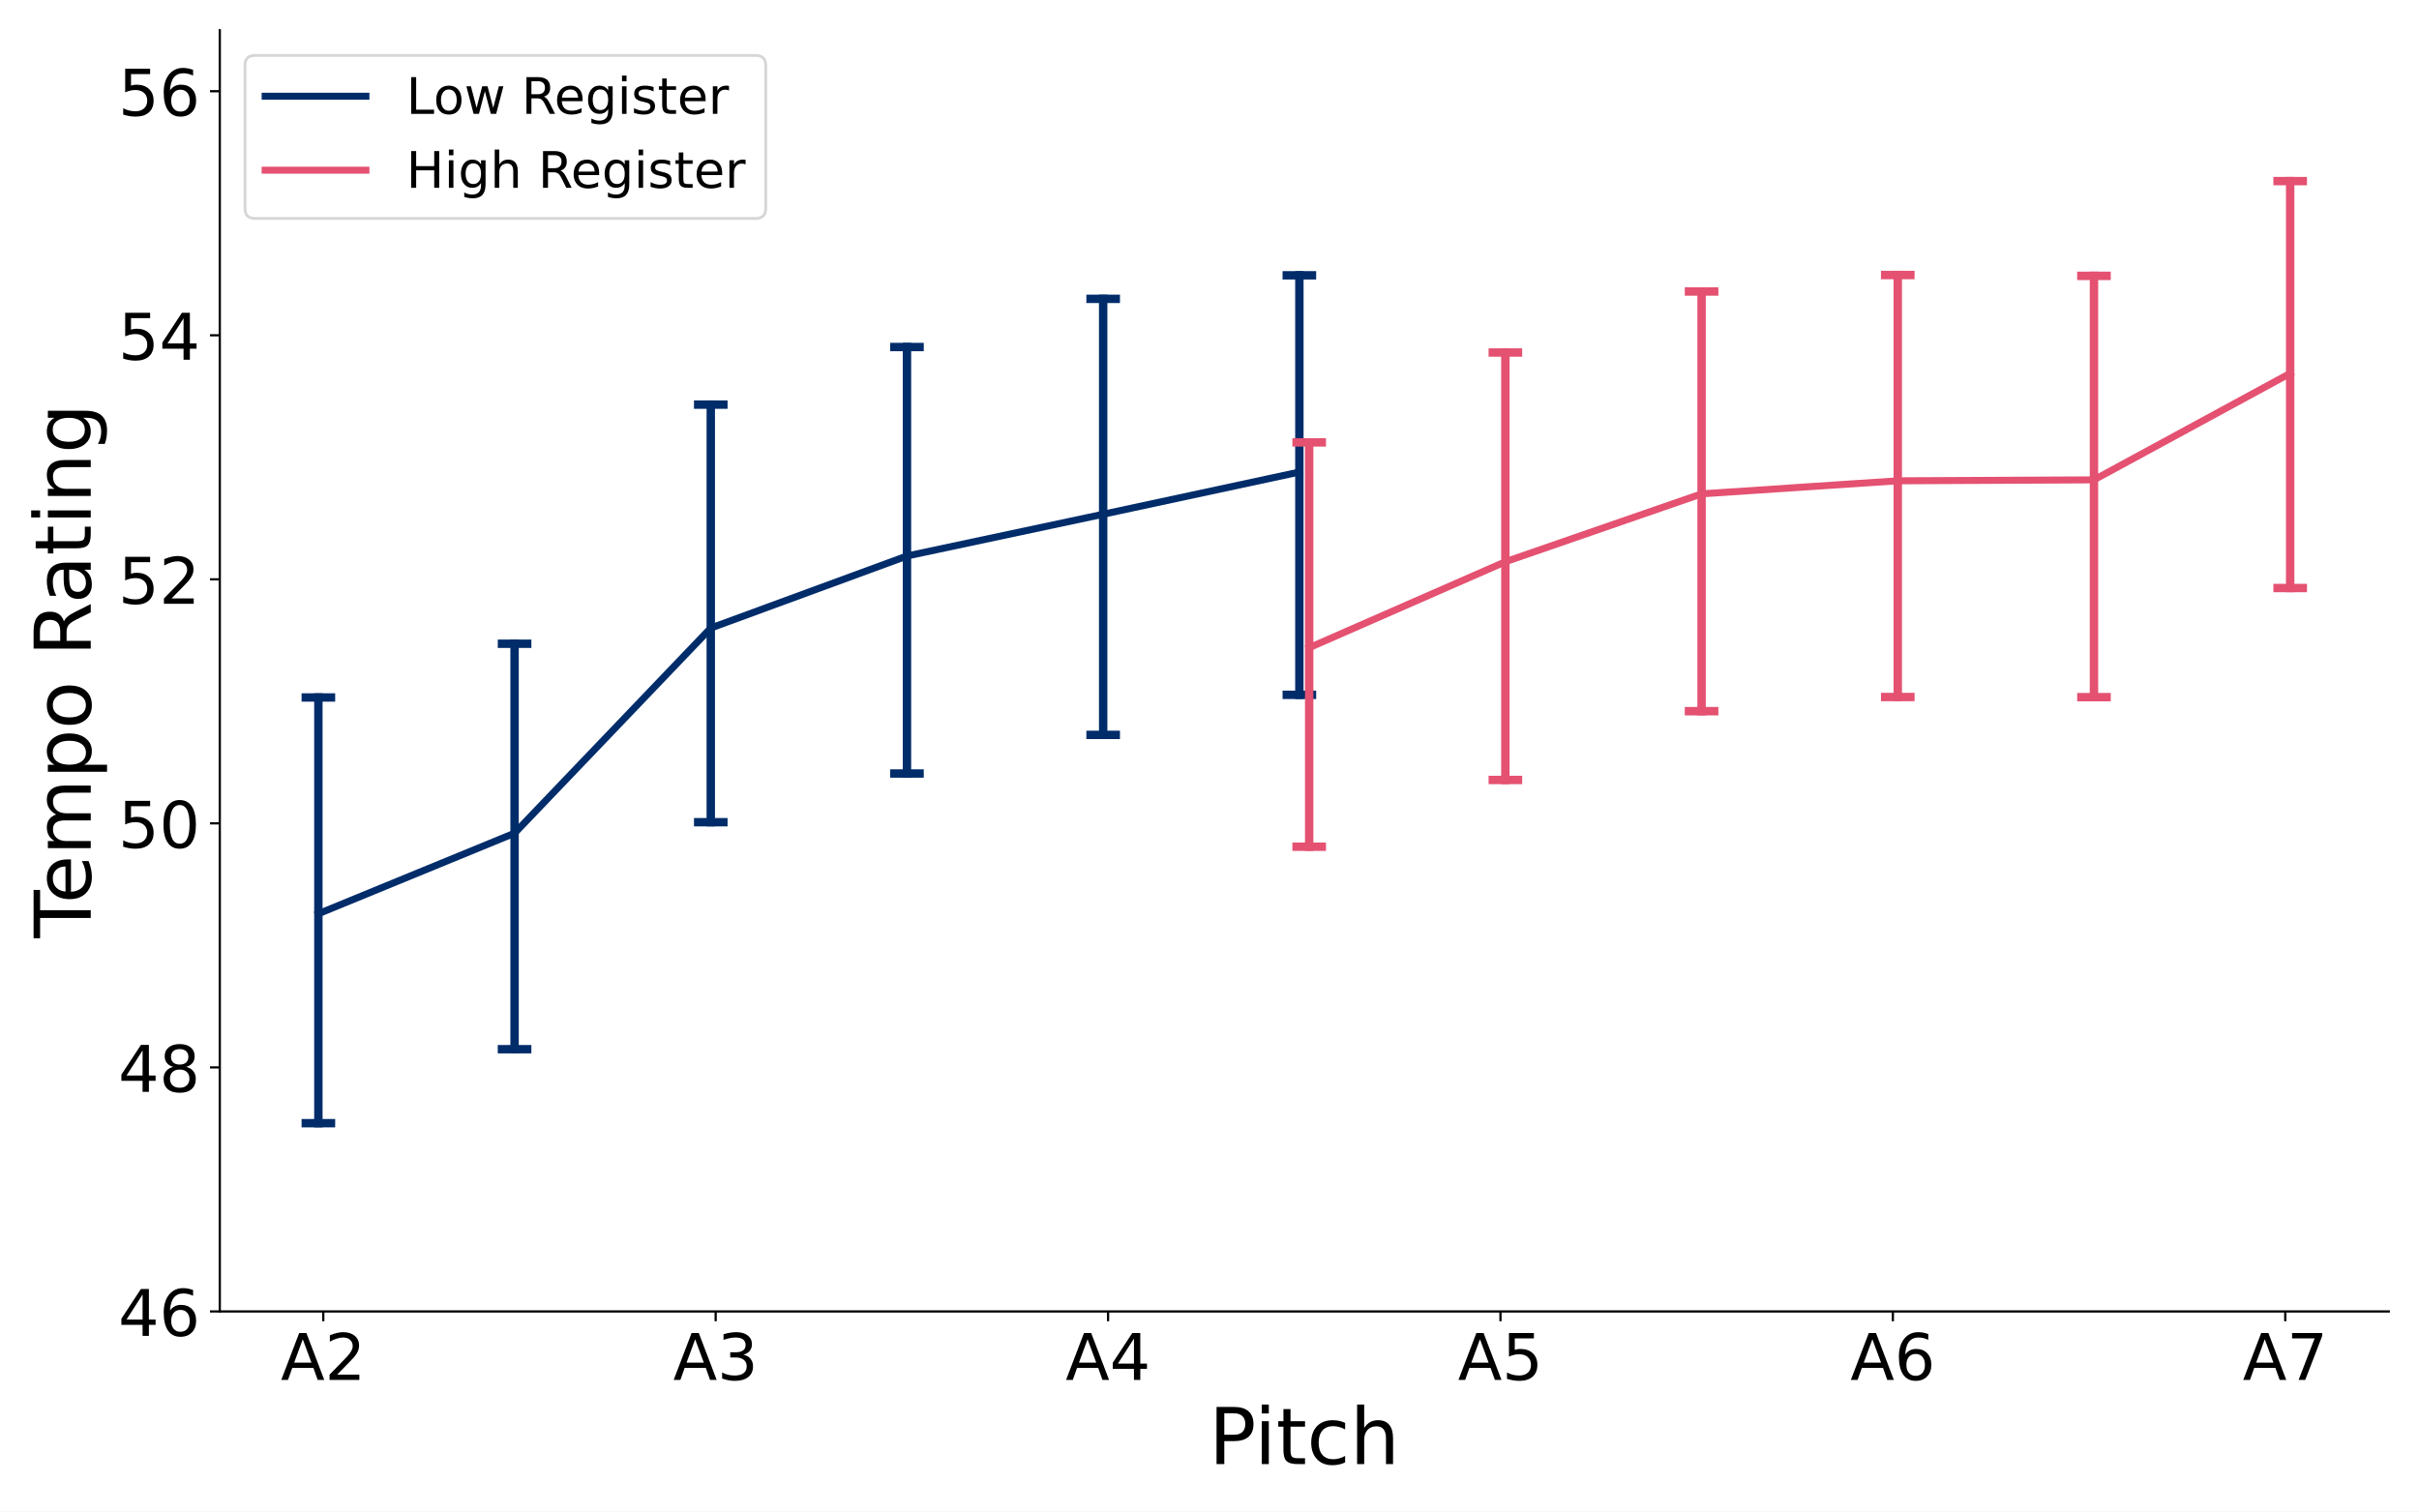
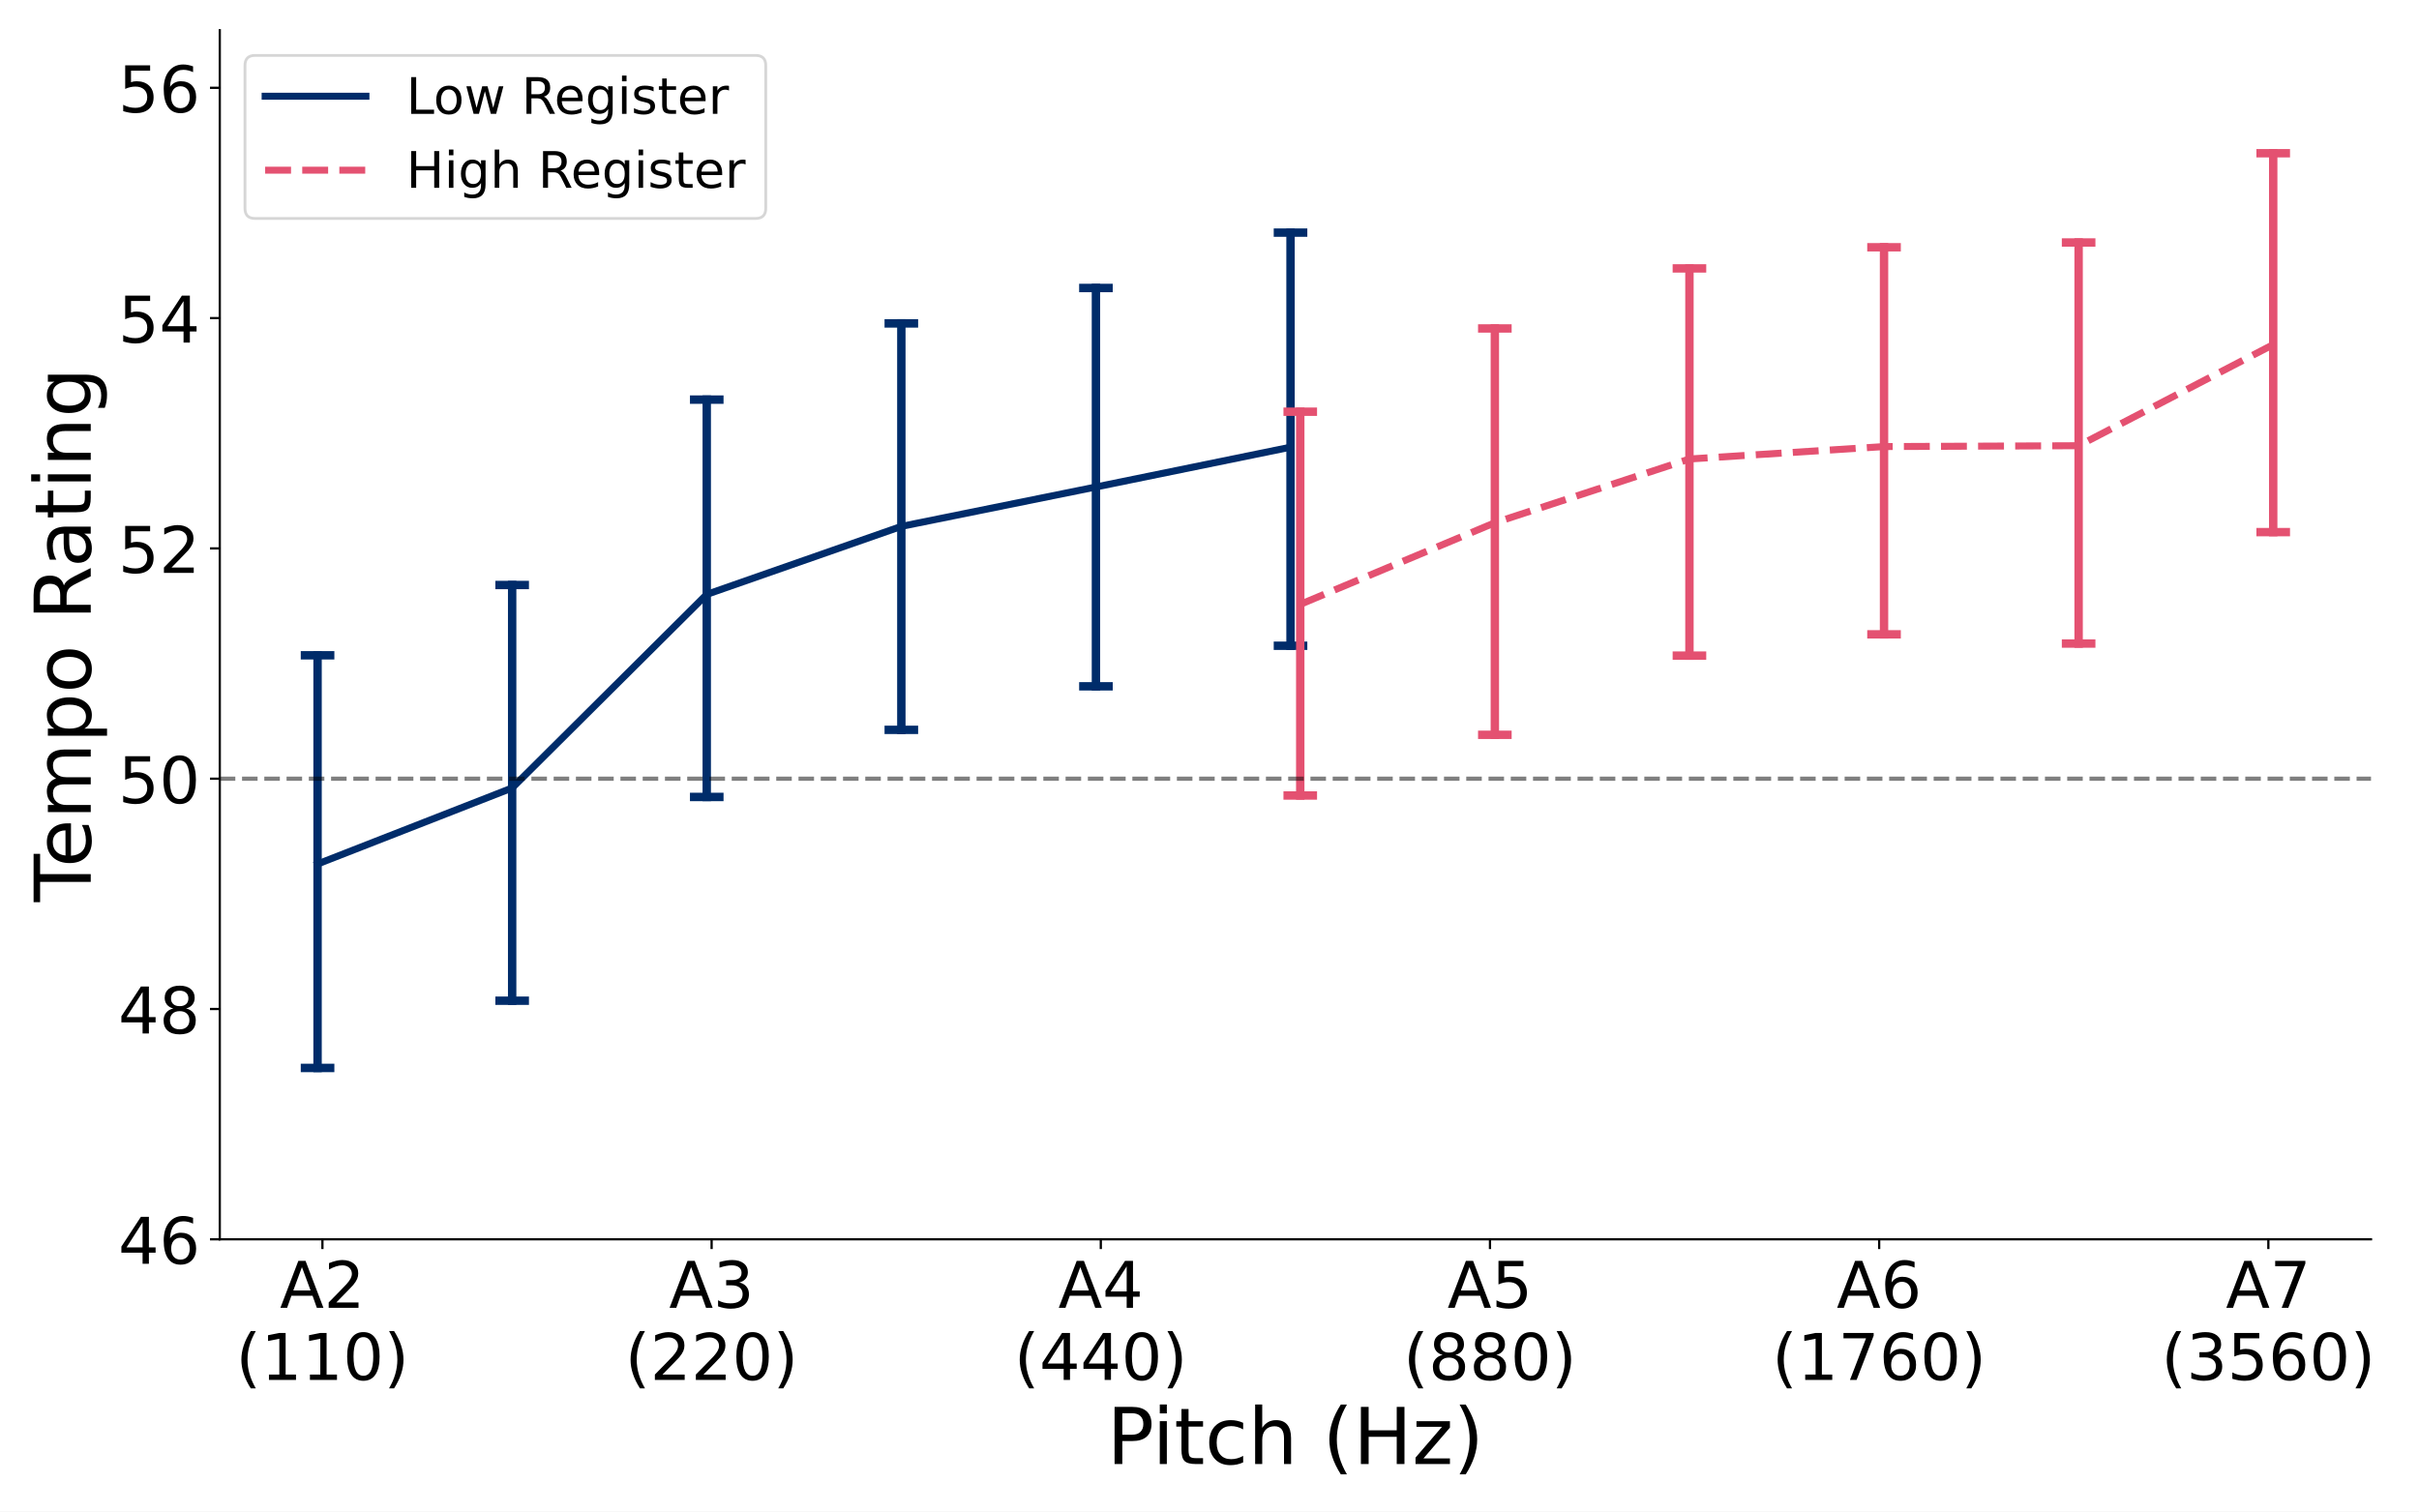
<svg xmlns="http://www.w3.org/2000/svg" xmlns:xlink="http://www.w3.org/1999/xlink" width="864pt" height="540pt" viewBox="0 0 864 540" version="1.1">
  <defs>
    <style type="text/css">*{stroke-linejoin: round; stroke-linecap: butt}</style>
  </defs>
  <g id="figure_1">
    <g id="patch_1">
      <path d="M 0 540  L 864 540  L 864 0  L 0 0  z " style="fill: #ffffff" />
    </g>
    <g id="axes_1">
      <g id="patch_2">
-         <path d="M 78.5 468.52  L 853.2 468.52  L 853.2 10.8  L 78.5 10.8  z " style="fill: #ffffff" />
+         <path d="M 78.5 442.744  L 846.856 442.744  L 846.856 10.8  L 78.5 10.8  z " style="fill: #ffffff" />
      </g>
      <g id="matplotlib.axis_1">
        <g id="xtick_1">
          <g id="line2d_1">
            <defs>
-               <path id="m7698264bbd" d="M 0 0  L 0 3.5  " style="stroke: #000000; stroke-width: 0.8" />
+               <path id="m7aa646b7c2" d="M 0 0  L 0 3.5  " style="stroke: #000000; stroke-width: 0.8" />
            </defs>
            <g>
-               <use xlink:href="#m7698264bbd" x="115.466" y="468.52" style="stroke: #000000; stroke-width: 0.8" />
+               <use xlink:href="#m7aa646b7c2" x="115.163" y="442.744" style="stroke: #000000; stroke-width: 0.8" />
            </g>
          </g>
          <g id="text_1">
-             <g transform="translate(100.282 492.9964) scale(0.23 -0.23)">
+             <g transform="translate(99.97924 467.2204) scale(0.23 -0.23)">
              <defs>
                <path id="DejaVuSans-41" d="M 2188 4044  L 1331 1722  L 3047 1722  L 2188 4044  z M 1831 4666  L 2547 4666  L 4325 0  L 3669 0  L 3244 1197  L 1141 1197  L 716 0  L 50 0  L 1831 4666  z " transform="scale(0.015625)" />
                <path id="DejaVuSans-32" d="M 1228 531  L 3431 531  L 3431 0  L 469 0  L 469 531  Q 828 903 1448 1529  Q 2069 2156 2228 2338  Q 2531 2678 2651 2914  Q 2772 3150 2772 3378  Q 2772 3750 2511 3984  Q 2250 4219 1831 4219  Q 1534 4219 1204 4116  Q 875 4013 500 3803  L 500 4441  Q 881 4594 1212 4672  Q 1544 4750 1819 4750  Q 2544 4750 2975 4387  Q 3406 4025 3406 3419  Q 3406 3131 3298 2873  Q 3191 2616 2906 2266  Q 2828 2175 2409 1742  Q 1991 1309 1228 531  z " transform="scale(0.015625)" />
              </defs>
              <use xlink:href="#DejaVuSans-41" />
              <use xlink:href="#DejaVuSans-32" x="68.408" />
            </g>
+             <g transform="translate(84.23861 492.9754) scale(0.23 -0.23)">
+               <defs>
+                 <path id="DejaVuSans-28" d="M 1984 4856  Q 1566 4138 1362 3434  Q 1159 2731 1159 2009  Q 1159 1288 1364 580  Q 1569 -128 1984 -844  L 1484 -844  Q 1016 -109 783 600  Q 550 1309 550 2009  Q 550 2706 781 3412  Q 1013 4119 1484 4856  L 1984 4856  z " transform="scale(0.015625)" />
+                 <path id="DejaVuSans-31" d="M 794 531  L 1825 531  L 1825 4091  L 703 3866  L 703 4441  L 1819 4666  L 2450 4666  L 2450 531  L 3481 531  L 3481 0  L 794 0  L 794 531  z " transform="scale(0.015625)" />
+                 <path id="DejaVuSans-30" d="M 2034 4250  Q 1547 4250 1301 3770  Q 1056 3291 1056 2328  Q 1056 1369 1301 889  Q 1547 409 2034 409  Q 2525 409 2770 889  Q 3016 1369 3016 2328  Q 3016 3291 2770 3770  Q 2525 4250 2034 4250  z M 2034 4750  Q 2819 4750 3233 4129  Q 3647 3509 3647 2328  Q 3647 1150 3233 529  Q 2819 -91 2034 -91  Q 1250 -91 836 529  Q 422 1150 422 2328  Q 422 3509 836 4129  Q 1250 4750 2034 4750  z " transform="scale(0.015625)" />
+                 <path id="DejaVuSans-29" d="M 513 4856  L 1013 4856  Q 1481 4119 1714 3412  Q 1947 2706 1947 2009  Q 1947 1309 1714 600  Q 1481 -109 1013 -844  L 513 -844  Q 928 -128 1133 580  Q 1338 1288 1338 2009  Q 1338 2731 1133 3434  Q 928 4138 513 4856  z " transform="scale(0.015625)" />
+               </defs>
+               <use xlink:href="#DejaVuSans-28" />
+               <use xlink:href="#DejaVuSans-31" x="39.014" />
+               <use xlink:href="#DejaVuSans-31" x="102.637" />
+               <use xlink:href="#DejaVuSans-30" x="166.26" />
+               <use xlink:href="#DejaVuSans-29" x="229.883" />
+             </g>
          </g>
        </g>
        <g id="xtick_2">
          <g id="line2d_2">
            <g>
-               <use xlink:href="#m7698264bbd" x="255.619" y="468.52" style="stroke: #000000; stroke-width: 0.8" />
+               <use xlink:href="#m7aa646b7c2" x="254.169" y="442.744" style="stroke: #000000; stroke-width: 0.8" />
            </g>
          </g>
          <g id="text_2">
-             <g transform="translate(240.4357 492.9964) scale(0.23 -0.23)">
+             <g transform="translate(238.9852 467.2204) scale(0.23 -0.23)">
              <defs>
                <path id="DejaVuSans-33" d="M 2597 2516  Q 3050 2419 3304 2112  Q 3559 1806 3559 1356  Q 3559 666 3084 287  Q 2609 -91 1734 -91  Q 1441 -91 1130 -33  Q 819 25 488 141  L 488 750  Q 750 597 1062 519  Q 1375 441 1716 441  Q 2309 441 2620 675  Q 2931 909 2931 1356  Q 2931 1769 2642 2001  Q 2353 2234 1838 2234  L 1294 2234  L 1294 2753  L 1863 2753  Q 2328 2753 2575 2939  Q 2822 3125 2822 3475  Q 2822 3834 2567 4026  Q 2313 4219 1838 4219  Q 1578 4219 1281 4162  Q 984 4106 628 3988  L 628 4550  Q 988 4650 1302 4700  Q 1616 4750 1894 4750  Q 2613 4750 3031 4423  Q 3450 4097 3450 3541  Q 3450 3153 3228 2886  Q 3006 2619 2597 2516  z " transform="scale(0.015625)" />
              </defs>
              <use xlink:href="#DejaVuSans-41" />
              <use xlink:href="#DejaVuSans-33" x="68.408" />
+             </g>
+             <g transform="translate(223.2446 492.9754) scale(0.23 -0.23)">
+               <use xlink:href="#DejaVuSans-28" />
+               <use xlink:href="#DejaVuSans-32" x="39.014" />
+               <use xlink:href="#DejaVuSans-32" x="102.637" />
+               <use xlink:href="#DejaVuSans-30" x="166.26" />
+               <use xlink:href="#DejaVuSans-29" x="229.883" />
            </g>
          </g>
        </g>
        <g id="xtick_3">
          <g id="line2d_3">
            <g>
-               <use xlink:href="#m7698264bbd" x="395.773" y="468.52" style="stroke: #000000; stroke-width: 0.8" />
+               <use xlink:href="#m7aa646b7c2" x="393.175" y="442.744" style="stroke: #000000; stroke-width: 0.8" />
            </g>
          </g>
          <g id="text_3">
-             <g transform="translate(380.5895 492.9964) scale(0.23 -0.23)">
+             <g transform="translate(377.9912 467.2204) scale(0.23 -0.23)">
              <defs>
                <path id="DejaVuSans-34" d="M 2419 4116  L 825 1625  L 2419 1625  L 2419 4116  z M 2253 4666  L 3047 4666  L 3047 1625  L 3713 1625  L 3713 1100  L 3047 1100  L 3047 0  L 2419 0  L 2419 1100  L 313 1100  L 313 1709  L 2253 4666  z " transform="scale(0.015625)" />
              </defs>
              <use xlink:href="#DejaVuSans-41" />
              <use xlink:href="#DejaVuSans-34" x="68.408" />
+             </g>
+             <g transform="translate(362.2506 492.9754) scale(0.23 -0.23)">
+               <use xlink:href="#DejaVuSans-28" />
+               <use xlink:href="#DejaVuSans-34" x="39.014" />
+               <use xlink:href="#DejaVuSans-34" x="102.637" />
+               <use xlink:href="#DejaVuSans-30" x="166.26" />
+               <use xlink:href="#DejaVuSans-29" x="229.883" />
            </g>
          </g>
        </g>
        <g id="xtick_4">
          <g id="line2d_4">
            <g>
-               <use xlink:href="#m7698264bbd" x="535.927" y="468.52" style="stroke: #000000; stroke-width: 0.8" />
+               <use xlink:href="#m7aa646b7c2" x="532.181" y="442.744" style="stroke: #000000; stroke-width: 0.8" />
            </g>
          </g>
          <g id="text_4">
-             <g transform="translate(520.7433 492.9964) scale(0.23 -0.23)">
+             <g transform="translate(516.9972 467.2204) scale(0.23 -0.23)">
              <defs>
                <path id="DejaVuSans-35" d="M 691 4666  L 3169 4666  L 3169 4134  L 1269 4134  L 1269 2991  Q 1406 3038 1543 3061  Q 1681 3084 1819 3084  Q 2600 3084 3056 2656  Q 3513 2228 3513 1497  Q 3513 744 3044 326  Q 2575 -91 1722 -91  Q 1428 -91 1123 -41  Q 819 9 494 109  L 494 744  Q 775 591 1075 516  Q 1375 441 1709 441  Q 2250 441 2565 725  Q 2881 1009 2881 1497  Q 2881 1984 2565 2268  Q 2250 2553 1709 2553  Q 1456 2553 1204 2497  Q 953 2441 691 2322  L 691 4666  z " transform="scale(0.015625)" />
              </defs>
              <use xlink:href="#DejaVuSans-41" />
              <use xlink:href="#DejaVuSans-35" x="68.408" />
+             </g>
+             <g transform="translate(501.2566 492.9754) scale(0.23 -0.23)">
+               <defs>
+                 <path id="DejaVuSans-38" d="M 2034 2216  Q 1584 2216 1326 1975  Q 1069 1734 1069 1313  Q 1069 891 1326 650  Q 1584 409 2034 409  Q 2484 409 2743 651  Q 3003 894 3003 1313  Q 3003 1734 2745 1975  Q 2488 2216 2034 2216  z M 1403 2484  Q 997 2584 770 2862  Q 544 3141 544 3541  Q 544 4100 942 4425  Q 1341 4750 2034 4750  Q 2731 4750 3128 4425  Q 3525 4100 3525 3541  Q 3525 3141 3298 2862  Q 3072 2584 2669 2484  Q 3125 2378 3379 2068  Q 3634 1759 3634 1313  Q 3634 634 3220 271  Q 2806 -91 2034 -91  Q 1263 -91 848 271  Q 434 634 434 1313  Q 434 1759 690 2068  Q 947 2378 1403 2484  z M 1172 3481  Q 1172 3119 1398 2916  Q 1625 2713 2034 2713  Q 2441 2713 2670 2916  Q 2900 3119 2900 3481  Q 2900 3844 2670 4047  Q 2441 4250 2034 4250  Q 1625 4250 1398 4047  Q 1172 3844 1172 3481  z " transform="scale(0.015625)" />
+               </defs>
+               <use xlink:href="#DejaVuSans-28" />
+               <use xlink:href="#DejaVuSans-38" x="39.014" />
+               <use xlink:href="#DejaVuSans-38" x="102.637" />
+               <use xlink:href="#DejaVuSans-30" x="166.26" />
+               <use xlink:href="#DejaVuSans-29" x="229.883" />
            </g>
          </g>
        </g>
        <g id="xtick_5">
          <g id="line2d_5">
            <g>
-               <use xlink:href="#m7698264bbd" x="676.081" y="468.52" style="stroke: #000000; stroke-width: 0.8" />
+               <use xlink:href="#m7aa646b7c2" x="671.187" y="442.744" style="stroke: #000000; stroke-width: 0.8" />
            </g>
          </g>
          <g id="text_5">
-             <g transform="translate(660.8971 492.9964) scale(0.23 -0.23)">
+             <g transform="translate(656.0032 467.2204) scale(0.23 -0.23)">
              <defs>
                <path id="DejaVuSans-36" d="M 2113 2584  Q 1688 2584 1439 2293  Q 1191 2003 1191 1497  Q 1191 994 1439 701  Q 1688 409 2113 409  Q 2538 409 2786 701  Q 3034 994 3034 1497  Q 3034 2003 2786 2293  Q 2538 2584 2113 2584  z M 3366 4563  L 3366 3988  Q 3128 4100 2886 4159  Q 2644 4219 2406 4219  Q 1781 4219 1451 3797  Q 1122 3375 1075 2522  Q 1259 2794 1537 2939  Q 1816 3084 2150 3084  Q 2853 3084 3261 2657  Q 3669 2231 3669 1497  Q 3669 778 3244 343  Q 2819 -91 2113 -91  Q 1303 -91 875 529  Q 447 1150 447 2328  Q 447 3434 972 4092  Q 1497 4750 2381 4750  Q 2619 4750 2861 4703  Q 3103 4656 3366 4563  z " transform="scale(0.015625)" />
              </defs>
              <use xlink:href="#DejaVuSans-41" />
              <use xlink:href="#DejaVuSans-36" x="68.408" />
+             </g>
+             <g transform="translate(632.9457 492.9754) scale(0.23 -0.23)">
+               <defs>
+                 <path id="DejaVuSans-37" d="M 525 4666  L 3525 4666  L 3525 4397  L 1831 0  L 1172 0  L 2766 4134  L 525 4134  L 525 4666  z " transform="scale(0.015625)" />
+               </defs>
+               <use xlink:href="#DejaVuSans-28" />
+               <use xlink:href="#DejaVuSans-31" x="39.014" />
+               <use xlink:href="#DejaVuSans-37" x="102.637" />
+               <use xlink:href="#DejaVuSans-36" x="166.26" />
+               <use xlink:href="#DejaVuSans-30" x="229.883" />
+               <use xlink:href="#DejaVuSans-29" x="293.506" />
            </g>
          </g>
        </g>
        <g id="xtick_6">
          <g id="line2d_6">
            <g>
-               <use xlink:href="#m7698264bbd" x="816.234" y="468.52" style="stroke: #000000; stroke-width: 0.8" />
+               <use xlink:href="#m7aa646b7c2" x="810.193" y="442.744" style="stroke: #000000; stroke-width: 0.8" />
            </g>
          </g>
          <g id="text_6">
-             <g transform="translate(801.0508 492.9964) scale(0.23 -0.23)">
-               <defs>
-                 <path id="DejaVuSans-37" d="M 525 4666  L 3525 4666  L 3525 4397  L 1831 0  L 1172 0  L 2766 4134  L 525 4134  L 525 4666  z " transform="scale(0.015625)" />
-               </defs>
+             <g transform="translate(795.0092 467.2204) scale(0.23 -0.23)">
              <use xlink:href="#DejaVuSans-41" />
              <use xlink:href="#DejaVuSans-37" x="68.408" />
            </g>
+             <g transform="translate(771.9517 492.9754) scale(0.23 -0.23)">
+               <use xlink:href="#DejaVuSans-28" />
+               <use xlink:href="#DejaVuSans-33" x="39.014" />
+               <use xlink:href="#DejaVuSans-35" x="102.637" />
+               <use xlink:href="#DejaVuSans-36" x="166.26" />
+               <use xlink:href="#DejaVuSans-30" x="229.883" />
+               <use xlink:href="#DejaVuSans-29" x="293.506" />
+             </g>
          </g>
        </g>
        <g id="text_7">
-           <g transform="translate(431.7753 523.0553) scale(0.28 -0.28)">
+           <g transform="translate(395.3531 523.0343) scale(0.28 -0.28)">
            <defs>
              <path id="DejaVuSans-50" d="M 1259 4147  L 1259 2394  L 2053 2394  Q 2494 2394 2734 2622  Q 2975 2850 2975 3272  Q 2975 3691 2734 3919  Q 2494 4147 2053 4147  L 1259 4147  z M 628 4666  L 2053 4666  Q 2838 4666 3239 4311  Q 3641 3956 3641 3272  Q 3641 2581 3239 2228  Q 2838 1875 2053 1875  L 1259 1875  L 1259 0  L 628 0  L 628 4666  z " transform="scale(0.015625)" />
              <path id="DejaVuSans-69" d="M 603 3500  L 1178 3500  L 1178 0  L 603 0  L 603 3500  z M 603 4863  L 1178 4863  L 1178 4134  L 603 4134  L 603 4863  z " transform="scale(0.015625)" />
              <path id="DejaVuSans-74" d="M 1172 4494  L 1172 3500  L 2356 3500  L 2356 3053  L 1172 3053  L 1172 1153  Q 1172 725 1289 603  Q 1406 481 1766 481  L 2356 481  L 2356 0  L 1766 0  Q 1100 0 847 248  Q 594 497 594 1153  L 594 3053  L 172 3053  L 172 3500  L 594 3500  L 594 4494  L 1172 4494  z " transform="scale(0.015625)" />
              <path id="DejaVuSans-63" d="M 3122 3366  L 3122 2828  Q 2878 2963 2633 3030  Q 2388 3097 2138 3097  Q 1578 3097 1268 2742  Q 959 2388 959 1747  Q 959 1106 1268 751  Q 1578 397 2138 397  Q 2388 397 2633 464  Q 2878 531 3122 666  L 3122 134  Q 2881 22 2623 -34  Q 2366 -91 2075 -91  Q 1284 -91 818 406  Q 353 903 353 1747  Q 353 2603 823 3093  Q 1294 3584 2113 3584  Q 2378 3584 2631 3529  Q 2884 3475 3122 3366  z " transform="scale(0.015625)" />
              <path id="DejaVuSans-68" d="M 3513 2113  L 3513 0  L 2938 0  L 2938 2094  Q 2938 2591 2744 2837  Q 2550 3084 2163 3084  Q 1697 3084 1428 2787  Q 1159 2491 1159 1978  L 1159 0  L 581 0  L 581 4863  L 1159 4863  L 1159 2956  Q 1366 3272 1645 3428  Q 1925 3584 2291 3584  Q 2894 3584 3203 3211  Q 3513 2838 3513 2113  z " transform="scale(0.015625)" />
+               <path id="DejaVuSans-20" transform="scale(0.015625)" />
+               <path id="DejaVuSans-48" d="M 628 4666  L 1259 4666  L 1259 2753  L 3553 2753  L 3553 4666  L 4184 4666  L 4184 0  L 3553 0  L 3553 2222  L 1259 2222  L 1259 0  L 628 0  L 628 4666  z " transform="scale(0.015625)" />
+               <path id="DejaVuSans-7a" d="M 353 3500  L 3084 3500  L 3084 2975  L 922 459  L 3084 459  L 3084 0  L 275 0  L 275 525  L 2438 3041  L 353 3041  L 353 3500  z " transform="scale(0.015625)" />
            </defs>
            <use xlink:href="#DejaVuSans-50" />
            <use xlink:href="#DejaVuSans-69" x="58.053" />
            <use xlink:href="#DejaVuSans-74" x="85.836" />
            <use xlink:href="#DejaVuSans-63" x="125.045" />
            <use xlink:href="#DejaVuSans-68" x="180.025" />
+             <use xlink:href="#DejaVuSans-20" x="243.404" />
+             <use xlink:href="#DejaVuSans-28" x="275.191" />
+             <use xlink:href="#DejaVuSans-48" x="314.205" />
+             <use xlink:href="#DejaVuSans-7a" x="389.4" />
+             <use xlink:href="#DejaVuSans-29" x="441.891" />
          </g>
        </g>
      </g>
      <g id="matplotlib.axis_2">
        <g id="ytick_1">
          <g id="line2d_7">
            <defs>
-               <path id="m071ae62dc4" d="M 0 0  L -3.5 0  " style="stroke: #000000; stroke-width: 0.8" />
+               <path id="m90726fbe33" d="M 0 0  L -3.5 0  " style="stroke: #000000; stroke-width: 0.8" />
            </defs>
            <g>
-               <use xlink:href="#m071ae62dc4" x="78.5" y="468.52" style="stroke: #000000; stroke-width: 0.8" />
+               <use xlink:href="#m90726fbe33" x="78.5" y="442.744" style="stroke: #000000; stroke-width: 0.8" />
            </g>
          </g>
          <g id="text_8">
-             <g transform="translate(42.2325 477.2582) scale(0.23 -0.23)">
+             <g transform="translate(42.2325 451.4822) scale(0.23 -0.23)">
              <use xlink:href="#DejaVuSans-34" />
              <use xlink:href="#DejaVuSans-36" x="63.623" />
            </g>
          </g>
        </g>
        <g id="ytick_2">
          <g id="line2d_8">
            <g>
-               <use xlink:href="#m071ae62dc4" x="78.5" y="381.335" style="stroke: #000000; stroke-width: 0.8" />
+               <use xlink:href="#m90726fbe33" x="78.5" y="360.469" style="stroke: #000000; stroke-width: 0.8" />
            </g>
          </g>
          <g id="text_9">
-             <g transform="translate(42.2325 390.0734) scale(0.23 -0.23)">
-               <defs>
-                 <path id="DejaVuSans-38" d="M 2034 2216  Q 1584 2216 1326 1975  Q 1069 1734 1069 1313  Q 1069 891 1326 650  Q 1584 409 2034 409  Q 2484 409 2743 651  Q 3003 894 3003 1313  Q 3003 1734 2745 1975  Q 2488 2216 2034 2216  z M 1403 2484  Q 997 2584 770 2862  Q 544 3141 544 3541  Q 544 4100 942 4425  Q 1341 4750 2034 4750  Q 2731 4750 3128 4425  Q 3525 4100 3525 3541  Q 3525 3141 3298 2862  Q 3072 2584 2669 2484  Q 3125 2378 3379 2068  Q 3634 1759 3634 1313  Q 3634 634 3220 271  Q 2806 -91 2034 -91  Q 1263 -91 848 271  Q 434 634 434 1313  Q 434 1759 690 2068  Q 947 2378 1403 2484  z M 1172 3481  Q 1172 3119 1398 2916  Q 1625 2713 2034 2713  Q 2441 2713 2670 2916  Q 2900 3119 2900 3481  Q 2900 3844 2670 4047  Q 2441 4250 2034 4250  Q 1625 4250 1398 4047  Q 1172 3844 1172 3481  z " transform="scale(0.015625)" />
-               </defs>
+             <g transform="translate(42.2325 369.2072) scale(0.23 -0.23)">
              <use xlink:href="#DejaVuSans-34" />
              <use xlink:href="#DejaVuSans-38" x="63.623" />
            </g>
          </g>
        </g>
        <g id="ytick_3">
          <g id="line2d_9">
            <g>
-               <use xlink:href="#m071ae62dc4" x="78.5" y="294.15" style="stroke: #000000; stroke-width: 0.8" />
+               <use xlink:href="#m90726fbe33" x="78.5" y="278.194" style="stroke: #000000; stroke-width: 0.8" />
            </g>
          </g>
          <g id="text_10">
-             <g transform="translate(42.2325 302.8887) scale(0.23 -0.23)">
-               <defs>
-                 <path id="DejaVuSans-30" d="M 2034 4250  Q 1547 4250 1301 3770  Q 1056 3291 1056 2328  Q 1056 1369 1301 889  Q 1547 409 2034 409  Q 2525 409 2770 889  Q 3016 1369 3016 2328  Q 3016 3291 2770 3770  Q 2525 4250 2034 4250  z M 2034 4750  Q 2819 4750 3233 4129  Q 3647 3509 3647 2328  Q 3647 1150 3233 529  Q 2819 -91 2034 -91  Q 1250 -91 836 529  Q 422 1150 422 2328  Q 422 3509 836 4129  Q 1250 4750 2034 4750  z " transform="scale(0.015625)" />
-               </defs>
+             <g transform="translate(42.2325 286.9321) scale(0.23 -0.23)">
              <use xlink:href="#DejaVuSans-35" />
              <use xlink:href="#DejaVuSans-30" x="63.623" />
            </g>
          </g>
        </g>
        <g id="ytick_4">
          <g id="line2d_10">
            <g>
-               <use xlink:href="#m071ae62dc4" x="78.5" y="206.966" style="stroke: #000000; stroke-width: 0.8" />
+               <use xlink:href="#m90726fbe33" x="78.5" y="195.919" style="stroke: #000000; stroke-width: 0.8" />
            </g>
          </g>
          <g id="text_11">
-             <g transform="translate(42.2325 215.7039) scale(0.23 -0.23)">
+             <g transform="translate(42.2325 204.6571) scale(0.23 -0.23)">
              <use xlink:href="#DejaVuSans-35" />
              <use xlink:href="#DejaVuSans-32" x="63.623" />
            </g>
          </g>
        </g>
        <g id="ytick_5">
          <g id="line2d_11">
            <g>
-               <use xlink:href="#m071ae62dc4" x="78.5" y="119.781" style="stroke: #000000; stroke-width: 0.8" />
+               <use xlink:href="#m90726fbe33" x="78.5" y="113.644" style="stroke: #000000; stroke-width: 0.8" />
            </g>
          </g>
          <g id="text_12">
-             <g transform="translate(42.2325 128.5192) scale(0.23 -0.23)">
+             <g transform="translate(42.2325 122.382) scale(0.23 -0.23)">
              <use xlink:href="#DejaVuSans-35" />
              <use xlink:href="#DejaVuSans-34" x="63.623" />
            </g>
          </g>
        </g>
        <g id="ytick_6">
          <g id="line2d_12">
            <g>
-               <use xlink:href="#m071ae62dc4" x="78.5" y="32.596" style="stroke: #000000; stroke-width: 0.8" />
+               <use xlink:href="#m90726fbe33" x="78.5" y="31.369" style="stroke: #000000; stroke-width: 0.8" />
            </g>
          </g>
          <g id="text_13">
-             <g transform="translate(42.2325 41.33439) scale(0.23 -0.23)">
+             <g transform="translate(42.2325 40.10697) scale(0.23 -0.23)">
              <use xlink:href="#DejaVuSans-35" />
              <use xlink:href="#DejaVuSans-36" x="63.623" />
            </g>
          </g>
        </g>
        <g id="text_14">
-           <g transform="translate(32.40937 335.1159) rotate(-90) scale(0.28 -0.28)">
+           <g transform="translate(32.40937 322.2279) rotate(-90) scale(0.28 -0.28)">
            <defs>
              <path id="DejaVuSans-54" d="M -19 4666  L 3928 4666  L 3928 4134  L 2272 4134  L 2272 0  L 1638 0  L 1638 4134  L -19 4134  L -19 4666  z " transform="scale(0.015625)" />
              <path id="DejaVuSans-65" d="M 3597 1894  L 3597 1613  L 953 1613  Q 991 1019 1311 708  Q 1631 397 2203 397  Q 2534 397 2845 478  Q 3156 559 3463 722  L 3463 178  Q 3153 47 2828 -22  Q 2503 -91 2169 -91  Q 1331 -91 842 396  Q 353 884 353 1716  Q 353 2575 817 3079  Q 1281 3584 2069 3584  Q 2775 3584 3186 3129  Q 3597 2675 3597 1894  z M 3022 2063  Q 3016 2534 2758 2815  Q 2500 3097 2075 3097  Q 1594 3097 1305 2825  Q 1016 2553 972 2059  L 3022 2063  z " transform="scale(0.015625)" />
              <path id="DejaVuSans-6d" d="M 3328 2828  Q 3544 3216 3844 3400  Q 4144 3584 4550 3584  Q 5097 3584 5394 3201  Q 5691 2819 5691 2113  L 5691 0  L 5113 0  L 5113 2094  Q 5113 2597 4934 2840  Q 4756 3084 4391 3084  Q 3944 3084 3684 2787  Q 3425 2491 3425 1978  L 3425 0  L 2847 0  L 2847 2094  Q 2847 2600 2669 2842  Q 2491 3084 2119 3084  Q 1678 3084 1418 2786  Q 1159 2488 1159 1978  L 1159 0  L 581 0  L 581 3500  L 1159 3500  L 1159 2956  Q 1356 3278 1631 3431  Q 1906 3584 2284 3584  Q 2666 3584 2933 3390  Q 3200 3197 3328 2828  z " transform="scale(0.015625)" />
              <path id="DejaVuSans-70" d="M 1159 525  L 1159 -1331  L 581 -1331  L 581 3500  L 1159 3500  L 1159 2969  Q 1341 3281 1617 3432  Q 1894 3584 2278 3584  Q 2916 3584 3314 3078  Q 3713 2572 3713 1747  Q 3713 922 3314 415  Q 2916 -91 2278 -91  Q 1894 -91 1617 61  Q 1341 213 1159 525  z M 3116 1747  Q 3116 2381 2855 2742  Q 2594 3103 2138 3103  Q 1681 3103 1420 2742  Q 1159 2381 1159 1747  Q 1159 1113 1420 752  Q 1681 391 2138 391  Q 2594 391 2855 752  Q 3116 1113 3116 1747  z " transform="scale(0.015625)" />
              <path id="DejaVuSans-6f" d="M 1959 3097  Q 1497 3097 1228 2736  Q 959 2375 959 1747  Q 959 1119 1226 758  Q 1494 397 1959 397  Q 2419 397 2687 759  Q 2956 1122 2956 1747  Q 2956 2369 2687 2733  Q 2419 3097 1959 3097  z M 1959 3584  Q 2709 3584 3137 3096  Q 3566 2609 3566 1747  Q 3566 888 3137 398  Q 2709 -91 1959 -91  Q 1206 -91 779 398  Q 353 888 353 1747  Q 353 2609 779 3096  Q 1206 3584 1959 3584  z " transform="scale(0.015625)" />
-               <path id="DejaVuSans-20" transform="scale(0.015625)" />
              <path id="DejaVuSans-52" d="M 2841 2188  Q 3044 2119 3236 1894  Q 3428 1669 3622 1275  L 4263 0  L 3584 0  L 2988 1197  Q 2756 1666 2539 1819  Q 2322 1972 1947 1972  L 1259 1972  L 1259 0  L 628 0  L 628 4666  L 2053 4666  Q 2853 4666 3247 4331  Q 3641 3997 3641 3322  Q 3641 2881 3436 2590  Q 3231 2300 2841 2188  z M 1259 4147  L 1259 2491  L 2053 2491  Q 2509 2491 2742 2702  Q 2975 2913 2975 3322  Q 2975 3731 2742 3939  Q 2509 4147 2053 4147  L 1259 4147  z " transform="scale(0.015625)" />
              <path id="DejaVuSans-61" d="M 2194 1759  Q 1497 1759 1228 1600  Q 959 1441 959 1056  Q 959 750 1161 570  Q 1363 391 1709 391  Q 2188 391 2477 730  Q 2766 1069 2766 1631  L 2766 1759  L 2194 1759  z M 3341 1997  L 3341 0  L 2766 0  L 2766 531  Q 2569 213 2275 61  Q 1981 -91 1556 -91  Q 1019 -91 701 211  Q 384 513 384 1019  Q 384 1609 779 1909  Q 1175 2209 1959 2209  L 2766 2209  L 2766 2266  Q 2766 2663 2505 2880  Q 2244 3097 1772 3097  Q 1472 3097 1187 3025  Q 903 2953 641 2809  L 641 3341  Q 956 3463 1253 3523  Q 1550 3584 1831 3584  Q 2591 3584 2966 3190  Q 3341 2797 3341 1997  z " transform="scale(0.015625)" />
              <path id="DejaVuSans-6e" d="M 3513 2113  L 3513 0  L 2938 0  L 2938 2094  Q 2938 2591 2744 2837  Q 2550 3084 2163 3084  Q 1697 3084 1428 2787  Q 1159 2491 1159 1978  L 1159 0  L 581 0  L 581 3500  L 1159 3500  L 1159 2956  Q 1366 3272 1645 3428  Q 1925 3584 2291 3584  Q 2894 3584 3203 3211  Q 3513 2838 3513 2113  z " transform="scale(0.015625)" />
              <path id="DejaVuSans-67" d="M 2906 1791  Q 2906 2416 2648 2759  Q 2391 3103 1925 3103  Q 1463 3103 1205 2759  Q 947 2416 947 1791  Q 947 1169 1205 825  Q 1463 481 1925 481  Q 2391 481 2648 825  Q 2906 1169 2906 1791  z M 3481 434  Q 3481 -459 3084 -895  Q 2688 -1331 1869 -1331  Q 1566 -1331 1297 -1286  Q 1028 -1241 775 -1147  L 775 -588  Q 1028 -725 1275 -790  Q 1522 -856 1778 -856  Q 2344 -856 2625 -561  Q 2906 -266 2906 331  L 2906 616  Q 2728 306 2450 153  Q 2172 0 1784 0  Q 1141 0 747 490  Q 353 981 353 1791  Q 353 2603 747 3093  Q 1141 3584 1784 3584  Q 2172 3584 2450 3431  Q 2728 3278 2906 2969  L 2906 3500  L 3481 3500  L 3481 434  z " transform="scale(0.015625)" />
            </defs>
            <use xlink:href="#DejaVuSans-54" />
            <use xlink:href="#DejaVuSans-65" x="44.084" />
            <use xlink:href="#DejaVuSans-6d" x="105.607" />
            <use xlink:href="#DejaVuSans-70" x="203.02" />
            <use xlink:href="#DejaVuSans-6f" x="266.496" />
            <use xlink:href="#DejaVuSans-20" x="327.678" />
            <use xlink:href="#DejaVuSans-52" x="359.465" />
            <use xlink:href="#DejaVuSans-61" x="426.697" />
            <use xlink:href="#DejaVuSans-74" x="487.977" />
            <use xlink:href="#DejaVuSans-69" x="527.186" />
            <use xlink:href="#DejaVuSans-6e" x="554.969" />
            <use xlink:href="#DejaVuSans-67" x="618.348" />
          </g>
        </g>
      </g>
      <g id="line2d_13">
-         <path d="M 113.714 326.44  L 183.791 297.656  L 253.867 224.378  L 323.944 198.635  L 394.021 183.714  L 464.098 168.644  " clip-path="url(#p0ded98a523)" style="fill: none; stroke: #002c6a; stroke-width: 2.5; stroke-linecap: square" />
+         <path d="M 113.425 308.665  L 182.928 281.502  L 252.431 212.351  L 321.934 188.057  L 391.437 173.976  L 460.94 159.755  " clip-path="url(#p864946f088)" style="fill: none; stroke: #002c6a; stroke-width: 2.5; stroke-linecap: square" />
      </g>
      <g id="LineCollection_1">
-         <path d="M 113.714 401.266  L 113.714 249.186  " clip-path="url(#p0ded98a523)" style="fill: none; stroke: #002c6a; stroke-width: 3; stroke-linecap: square" />
-         <path d="M 183.791 374.83  L 183.791 229.978  " clip-path="url(#p0ded98a523)" style="fill: none; stroke: #002c6a; stroke-width: 3; stroke-linecap: square" />
-         <path d="M 253.867 293.742  L 253.867 144.558  " clip-path="url(#p0ded98a523)" style="fill: none; stroke: #002c6a; stroke-width: 3; stroke-linecap: square" />
-         <path d="M 323.944 276.334  L 323.944 123.985  " clip-path="url(#p0ded98a523)" style="fill: none; stroke: #002c6a; stroke-width: 3; stroke-linecap: square" />
-         <path d="M 394.021 262.533  L 394.021 106.769  " clip-path="url(#p0ded98a523)" style="fill: none; stroke: #002c6a; stroke-width: 3; stroke-linecap: square" />
-         <path d="M 464.098 248.226  L 464.098 98.363  " clip-path="url(#p0ded98a523)" style="fill: none; stroke: #002c6a; stroke-width: 3; stroke-linecap: square" />
+         <path d="M 113.425 381.53  L 113.425 234.119  " clip-path="url(#p864946f088)" style="fill: none; stroke: #002c6a; stroke-width: 3; stroke-linecap: square" />
+         <path d="M 182.928 357.512  L 182.928 209.004  " clip-path="url(#p864946f088)" style="fill: none; stroke: #002c6a; stroke-width: 3; stroke-linecap: square" />
+         <path d="M 252.431 284.717  L 252.431 142.769  " clip-path="url(#p864946f088)" style="fill: none; stroke: #002c6a; stroke-width: 3; stroke-linecap: square" />
+         <path d="M 321.934 260.75  L 321.934 115.533  " clip-path="url(#p864946f088)" style="fill: none; stroke: #002c6a; stroke-width: 3; stroke-linecap: square" />
+         <path d="M 391.437 245.185  L 391.437 102.883  " clip-path="url(#p864946f088)" style="fill: none; stroke: #002c6a; stroke-width: 3; stroke-linecap: square" />
+         <path d="M 460.94 230.701  L 460.94 83.109  " clip-path="url(#p864946f088)" style="fill: none; stroke: #002c6a; stroke-width: 3; stroke-linecap: square" />
      </g>
      <g id="line2d_14">
        <defs>
-           <path id="m328b5e2442" d="M 6 0  L -6 -0  " style="stroke: #002c6a; stroke-width: 3" />
+           <path id="m3129fe0119" d="M 6 0  L -6 -0  " style="stroke: #002c6a; stroke-width: 3" />
        </defs>
-         <g clip-path="url(#p0ded98a523)">
-           <use xlink:href="#m328b5e2442" x="113.714" y="401.266" style="fill: #002c6a; stroke: #002c6a; stroke-width: 3" />
-           <use xlink:href="#m328b5e2442" x="183.791" y="374.83" style="fill: #002c6a; stroke: #002c6a; stroke-width: 3" />
-           <use xlink:href="#m328b5e2442" x="253.867" y="293.742" style="fill: #002c6a; stroke: #002c6a; stroke-width: 3" />
-           <use xlink:href="#m328b5e2442" x="323.944" y="276.334" style="fill: #002c6a; stroke: #002c6a; stroke-width: 3" />
-           <use xlink:href="#m328b5e2442" x="394.021" y="262.533" style="fill: #002c6a; stroke: #002c6a; stroke-width: 3" />
-           <use xlink:href="#m328b5e2442" x="464.098" y="248.226" style="fill: #002c6a; stroke: #002c6a; stroke-width: 3" />
+         <g clip-path="url(#p864946f088)">
+           <use xlink:href="#m3129fe0119" x="113.425" y="381.53" style="fill: #002c6a; stroke: #002c6a; stroke-width: 3" />
+           <use xlink:href="#m3129fe0119" x="182.928" y="357.512" style="fill: #002c6a; stroke: #002c6a; stroke-width: 3" />
+           <use xlink:href="#m3129fe0119" x="252.431" y="284.717" style="fill: #002c6a; stroke: #002c6a; stroke-width: 3" />
+           <use xlink:href="#m3129fe0119" x="321.934" y="260.75" style="fill: #002c6a; stroke: #002c6a; stroke-width: 3" />
+           <use xlink:href="#m3129fe0119" x="391.437" y="245.185" style="fill: #002c6a; stroke: #002c6a; stroke-width: 3" />
+           <use xlink:href="#m3129fe0119" x="460.94" y="230.701" style="fill: #002c6a; stroke: #002c6a; stroke-width: 3" />
        </g>
      </g>
      <g id="line2d_15">
-         <g clip-path="url(#p0ded98a523)">
-           <use xlink:href="#m328b5e2442" x="113.714" y="249.186" style="fill: #002c6a; stroke: #002c6a; stroke-width: 3" />
-           <use xlink:href="#m328b5e2442" x="183.791" y="229.978" style="fill: #002c6a; stroke: #002c6a; stroke-width: 3" />
-           <use xlink:href="#m328b5e2442" x="253.867" y="144.558" style="fill: #002c6a; stroke: #002c6a; stroke-width: 3" />
-           <use xlink:href="#m328b5e2442" x="323.944" y="123.985" style="fill: #002c6a; stroke: #002c6a; stroke-width: 3" />
-           <use xlink:href="#m328b5e2442" x="394.021" y="106.769" style="fill: #002c6a; stroke: #002c6a; stroke-width: 3" />
-           <use xlink:href="#m328b5e2442" x="464.098" y="98.363" style="fill: #002c6a; stroke: #002c6a; stroke-width: 3" />
+         <g clip-path="url(#p864946f088)">
+           <use xlink:href="#m3129fe0119" x="113.425" y="234.119" style="fill: #002c6a; stroke: #002c6a; stroke-width: 3" />
+           <use xlink:href="#m3129fe0119" x="182.928" y="209.004" style="fill: #002c6a; stroke: #002c6a; stroke-width: 3" />
+           <use xlink:href="#m3129fe0119" x="252.431" y="142.769" style="fill: #002c6a; stroke: #002c6a; stroke-width: 3" />
+           <use xlink:href="#m3129fe0119" x="321.934" y="115.533" style="fill: #002c6a; stroke: #002c6a; stroke-width: 3" />
+           <use xlink:href="#m3129fe0119" x="391.437" y="102.883" style="fill: #002c6a; stroke: #002c6a; stroke-width: 3" />
+           <use xlink:href="#m3129fe0119" x="460.94" y="83.109" style="fill: #002c6a; stroke: #002c6a; stroke-width: 3" />
        </g>
      </g>
      <g id="line2d_16">
-         <path d="M 467.602 231.395  L 537.679 200.688  L 607.756 176.435  L 677.833 171.769  L 747.909 171.431  L 817.986 133.384  " clip-path="url(#p0ded98a523)" style="fill: none; stroke: #e45171; stroke-width: 2.5; stroke-linecap: square" />
+         <path d="M 464.415 215.915  L 533.918 186.752  L 603.421 163.981  L 672.924 159.543  L 742.427 159.233  L 811.93 123.104  " clip-path="url(#p864946f088)" style="fill: none; stroke-dasharray: 9.25,4; stroke-dashoffset: 0; stroke: #e45171; stroke-width: 2.5" />
      </g>
      <g id="LineCollection_2">
-         <path d="M 467.602 302.498  L 467.602 158.061  " clip-path="url(#p0ded98a523)" style="fill: none; stroke: #e45171; stroke-width: 3; stroke-linecap: square" />
-         <path d="M 537.679 278.654  L 537.679 125.928  " clip-path="url(#p0ded98a523)" style="fill: none; stroke: #e45171; stroke-width: 3; stroke-linecap: square" />
-         <path d="M 607.756 254.073  L 607.756 104.144  " clip-path="url(#p0ded98a523)" style="fill: none; stroke: #e45171; stroke-width: 3; stroke-linecap: square" />
-         <path d="M 677.833 249.008  L 677.833 98.255  " clip-path="url(#p0ded98a523)" style="fill: none; stroke: #e45171; stroke-width: 3; stroke-linecap: square" />
-         <path d="M 747.909 249.07  L 747.909 98.554  " clip-path="url(#p0ded98a523)" style="fill: none; stroke: #e45171; stroke-width: 3; stroke-linecap: square" />
-         <path d="M 817.986 210.071  L 817.986 64.7  " clip-path="url(#p0ded98a523)" style="fill: none; stroke: #e45171; stroke-width: 3; stroke-linecap: square" />
+         <path d="M 464.415 284.2  L 464.415 147.086  " clip-path="url(#p864946f088)" style="fill: none; stroke: #e45171; stroke-width: 3; stroke-linecap: square" />
+         <path d="M 533.918 262.521  L 533.918 117.349  " clip-path="url(#p864946f088)" style="fill: none; stroke: #e45171; stroke-width: 3; stroke-linecap: square" />
+         <path d="M 603.421 234.231  L 603.421 95.897  " clip-path="url(#p864946f088)" style="fill: none; stroke: #e45171; stroke-width: 3; stroke-linecap: square" />
+         <path d="M 672.924 226.625  L 672.924 88.332  " clip-path="url(#p864946f088)" style="fill: none; stroke: #e45171; stroke-width: 3; stroke-linecap: square" />
+         <path d="M 742.427 229.911  L 742.427 86.621  " clip-path="url(#p864946f088)" style="fill: none; stroke: #e45171; stroke-width: 3; stroke-linecap: square" />
+         <path d="M 811.93 190.095  L 811.93 54.748  " clip-path="url(#p864946f088)" style="fill: none; stroke: #e45171; stroke-width: 3; stroke-linecap: square" />
      </g>
      <g id="line2d_17">
        <defs>
-           <path id="m5fa4918867" d="M 6 0  L -6 -0  " style="stroke: #e45171; stroke-width: 3" />
+           <path id="mf8047c6e8a" d="M 6 0  L -6 -0  " style="stroke: #e45171; stroke-width: 3" />
        </defs>
-         <g clip-path="url(#p0ded98a523)">
-           <use xlink:href="#m5fa4918867" x="467.602" y="302.498" style="fill: #e45171; stroke: #e45171; stroke-width: 3" />
-           <use xlink:href="#m5fa4918867" x="537.679" y="278.654" style="fill: #e45171; stroke: #e45171; stroke-width: 3" />
-           <use xlink:href="#m5fa4918867" x="607.756" y="254.073" style="fill: #e45171; stroke: #e45171; stroke-width: 3" />
-           <use xlink:href="#m5fa4918867" x="677.833" y="249.008" style="fill: #e45171; stroke: #e45171; stroke-width: 3" />
-           <use xlink:href="#m5fa4918867" x="747.909" y="249.07" style="fill: #e45171; stroke: #e45171; stroke-width: 3" />
-           <use xlink:href="#m5fa4918867" x="817.986" y="210.071" style="fill: #e45171; stroke: #e45171; stroke-width: 3" />
+         <g clip-path="url(#p864946f088)">
+           <use xlink:href="#mf8047c6e8a" x="464.415" y="284.2" style="fill: #e45171; stroke: #e45171; stroke-width: 3" />
+           <use xlink:href="#mf8047c6e8a" x="533.918" y="262.521" style="fill: #e45171; stroke: #e45171; stroke-width: 3" />
+           <use xlink:href="#mf8047c6e8a" x="603.421" y="234.231" style="fill: #e45171; stroke: #e45171; stroke-width: 3" />
+           <use xlink:href="#mf8047c6e8a" x="672.924" y="226.625" style="fill: #e45171; stroke: #e45171; stroke-width: 3" />
+           <use xlink:href="#mf8047c6e8a" x="742.427" y="229.911" style="fill: #e45171; stroke: #e45171; stroke-width: 3" />
+           <use xlink:href="#mf8047c6e8a" x="811.93" y="190.095" style="fill: #e45171; stroke: #e45171; stroke-width: 3" />
        </g>
      </g>
      <g id="line2d_18">
-         <g clip-path="url(#p0ded98a523)">
-           <use xlink:href="#m5fa4918867" x="467.602" y="158.061" style="fill: #e45171; stroke: #e45171; stroke-width: 3" />
-           <use xlink:href="#m5fa4918867" x="537.679" y="125.928" style="fill: #e45171; stroke: #e45171; stroke-width: 3" />
-           <use xlink:href="#m5fa4918867" x="607.756" y="104.144" style="fill: #e45171; stroke: #e45171; stroke-width: 3" />
-           <use xlink:href="#m5fa4918867" x="677.833" y="98.255" style="fill: #e45171; stroke: #e45171; stroke-width: 3" />
-           <use xlink:href="#m5fa4918867" x="747.909" y="98.554" style="fill: #e45171; stroke: #e45171; stroke-width: 3" />
-           <use xlink:href="#m5fa4918867" x="817.986" y="64.7" style="fill: #e45171; stroke: #e45171; stroke-width: 3" />
-         </g>
-       </g>
-       <g id="line2d_19" />
+         <g clip-path="url(#p864946f088)">
+           <use xlink:href="#mf8047c6e8a" x="464.415" y="147.086" style="fill: #e45171; stroke: #e45171; stroke-width: 3" />
+           <use xlink:href="#mf8047c6e8a" x="533.918" y="117.349" style="fill: #e45171; stroke: #e45171; stroke-width: 3" />
+           <use xlink:href="#mf8047c6e8a" x="603.421" y="95.897" style="fill: #e45171; stroke: #e45171; stroke-width: 3" />
+           <use xlink:href="#mf8047c6e8a" x="672.924" y="88.332" style="fill: #e45171; stroke: #e45171; stroke-width: 3" />
+           <use xlink:href="#mf8047c6e8a" x="742.427" y="86.621" style="fill: #e45171; stroke: #e45171; stroke-width: 3" />
+           <use xlink:href="#mf8047c6e8a" x="811.93" y="54.748" style="fill: #e45171; stroke: #e45171; stroke-width: 3" />
+         </g>
+       </g>
+       <g id="line2d_19">
+         <path d="M 78.5 278.194  L 846.856 278.194  " clip-path="url(#p864946f088)" style="fill: none; stroke-dasharray: 5.55,2.4; stroke-dashoffset: 0; stroke: #000000; stroke-opacity: 0.5; stroke-width: 1.5" />
+       </g>
      <g id="line2d_20" />
+       <g id="line2d_21" />
      <g id="patch_3">
-         <path d="M 78.5 468.52  L 78.5 10.8  " style="fill: none; stroke: #000000; stroke-width: 0.8; stroke-linejoin: miter; stroke-linecap: square" />
+         <path d="M 78.5 442.744  L 78.5 10.8  " style="fill: none; stroke: #000000; stroke-width: 0.8; stroke-linejoin: miter; stroke-linecap: square" />
      </g>
      <g id="patch_4">
-         <path d="M 78.5 468.52  L 853.2 468.52  " style="fill: none; stroke: #000000; stroke-width: 0.8; stroke-linejoin: miter; stroke-linecap: square" />
+         <path d="M 78.5 442.744  L 846.856 442.744  " style="fill: none; stroke: #000000; stroke-width: 0.8; stroke-linejoin: miter; stroke-linecap: square" />
      </g>
      <g id="legend_1">
        <g id="patch_5">
          <path d="M 91.1 78.041  L 269.902 78.041  Q 273.502 78.041 273.502 74.441  L 273.502 23.4  Q 273.502 19.8 269.902 19.8  L 91.1 19.8  Q 87.5 19.8 87.5 23.4  L 87.5 74.441  Q 87.5 78.041 91.1 78.041  z " style="fill: #ffffff; opacity: 0.8; stroke: #cccccc; stroke-linejoin: miter" />
        </g>
-         <g id="line2d_21">
+         <g id="line2d_22">
          <path d="M 94.7 34.377  L 112.7 34.377  L 130.7 34.377  " style="fill: none; stroke: #002c6a; stroke-width: 2.5; stroke-linecap: square" />
        </g>
        <g id="text_15">
          <g transform="translate(145.1 40.67719) scale(0.18 -0.18)">
            <defs>
              <path id="DejaVuSans-4c" d="M 628 4666  L 1259 4666  L 1259 531  L 3531 531  L 3531 0  L 628 0  L 628 4666  z " transform="scale(0.015625)" />
              <path id="DejaVuSans-77" d="M 269 3500  L 844 3500  L 1563 769  L 2278 3500  L 2956 3500  L 3675 769  L 4391 3500  L 4966 3500  L 4050 0  L 3372 0  L 2619 2869  L 1863 0  L 1184 0  L 269 3500  z " transform="scale(0.015625)" />
              <path id="DejaVuSans-73" d="M 2834 3397  L 2834 2853  Q 2591 2978 2328 3040  Q 2066 3103 1784 3103  Q 1356 3103 1142 2972  Q 928 2841 928 2578  Q 928 2378 1081 2264  Q 1234 2150 1697 2047  L 1894 2003  Q 2506 1872 2764 1633  Q 3022 1394 3022 966  Q 3022 478 2636 193  Q 2250 -91 1575 -91  Q 1294 -91 989 -36  Q 684 19 347 128  L 347 722  Q 666 556 975 473  Q 1284 391 1588 391  Q 1994 391 2212 530  Q 2431 669 2431 922  Q 2431 1156 2273 1281  Q 2116 1406 1581 1522  L 1381 1569  Q 847 1681 609 1914  Q 372 2147 372 2553  Q 372 3047 722 3315  Q 1072 3584 1716 3584  Q 2034 3584 2315 3537  Q 2597 3491 2834 3397  z " transform="scale(0.015625)" />
              <path id="DejaVuSans-72" d="M 2631 2963  Q 2534 3019 2420 3045  Q 2306 3072 2169 3072  Q 1681 3072 1420 2755  Q 1159 2438 1159 1844  L 1159 0  L 581 0  L 581 3500  L 1159 3500  L 1159 2956  Q 1341 3275 1631 3429  Q 1922 3584 2338 3584  Q 2397 3584 2469 3576  Q 2541 3569 2628 3553  L 2631 2963  z " transform="scale(0.015625)" />
            </defs>
            <use xlink:href="#DejaVuSans-4c" />
            <use xlink:href="#DejaVuSans-6f" x="53.963" />
            <use xlink:href="#DejaVuSans-77" x="115.145" />
            <use xlink:href="#DejaVuSans-20" x="196.932" />
            <use xlink:href="#DejaVuSans-52" x="228.719" />
            <use xlink:href="#DejaVuSans-65" x="293.701" />
            <use xlink:href="#DejaVuSans-67" x="355.225" />
            <use xlink:href="#DejaVuSans-69" x="418.701" />
            <use xlink:href="#DejaVuSans-73" x="446.484" />
            <use xlink:href="#DejaVuSans-74" x="498.584" />
            <use xlink:href="#DejaVuSans-65" x="537.793" />
            <use xlink:href="#DejaVuSans-72" x="599.316" />
          </g>
        </g>
-         <g id="line2d_22">
-           <path d="M 94.7 60.798  L 112.7 60.798  L 130.7 60.798  " style="fill: none; stroke: #e45171; stroke-width: 2.5; stroke-linecap: square" />
+         <g id="line2d_23">
+           <path d="M 94.7 60.798  L 112.7 60.798  L 130.7 60.798  " style="fill: none; stroke-dasharray: 9.25,4; stroke-dashoffset: 0; stroke: #e45171; stroke-width: 2.5" />
        </g>
        <g id="text_16">
          <g transform="translate(145.1 67.09781) scale(0.18 -0.18)">
-             <defs>
-               <path id="DejaVuSans-48" d="M 628 4666  L 1259 4666  L 1259 2753  L 3553 2753  L 3553 4666  L 4184 4666  L 4184 0  L 3553 0  L 3553 2222  L 1259 2222  L 1259 0  L 628 0  L 628 4666  z " transform="scale(0.015625)" />
-             </defs>
            <use xlink:href="#DejaVuSans-48" />
            <use xlink:href="#DejaVuSans-69" x="75.195" />
            <use xlink:href="#DejaVuSans-67" x="102.979" />
            <use xlink:href="#DejaVuSans-68" x="166.455" />
            <use xlink:href="#DejaVuSans-20" x="229.834" />
            <use xlink:href="#DejaVuSans-52" x="261.621" />
            <use xlink:href="#DejaVuSans-65" x="326.604" />
            <use xlink:href="#DejaVuSans-67" x="388.127" />
            <use xlink:href="#DejaVuSans-69" x="451.604" />
            <use xlink:href="#DejaVuSans-73" x="479.387" />
            <use xlink:href="#DejaVuSans-74" x="531.486" />
            <use xlink:href="#DejaVuSans-65" x="570.695" />
            <use xlink:href="#DejaVuSans-72" x="632.219" />
          </g>
        </g>
      </g>
    </g>
  </g>
  <defs>
-     <clipPath id="p0ded98a523">
-       <rect x="78.5" y="10.8" width="774.7" height="457.72" />
+     <clipPath id="p864946f088">
+       <rect x="78.5" y="10.8" width="768.356" height="431.944" />
    </clipPath>
  </defs>
</svg>
